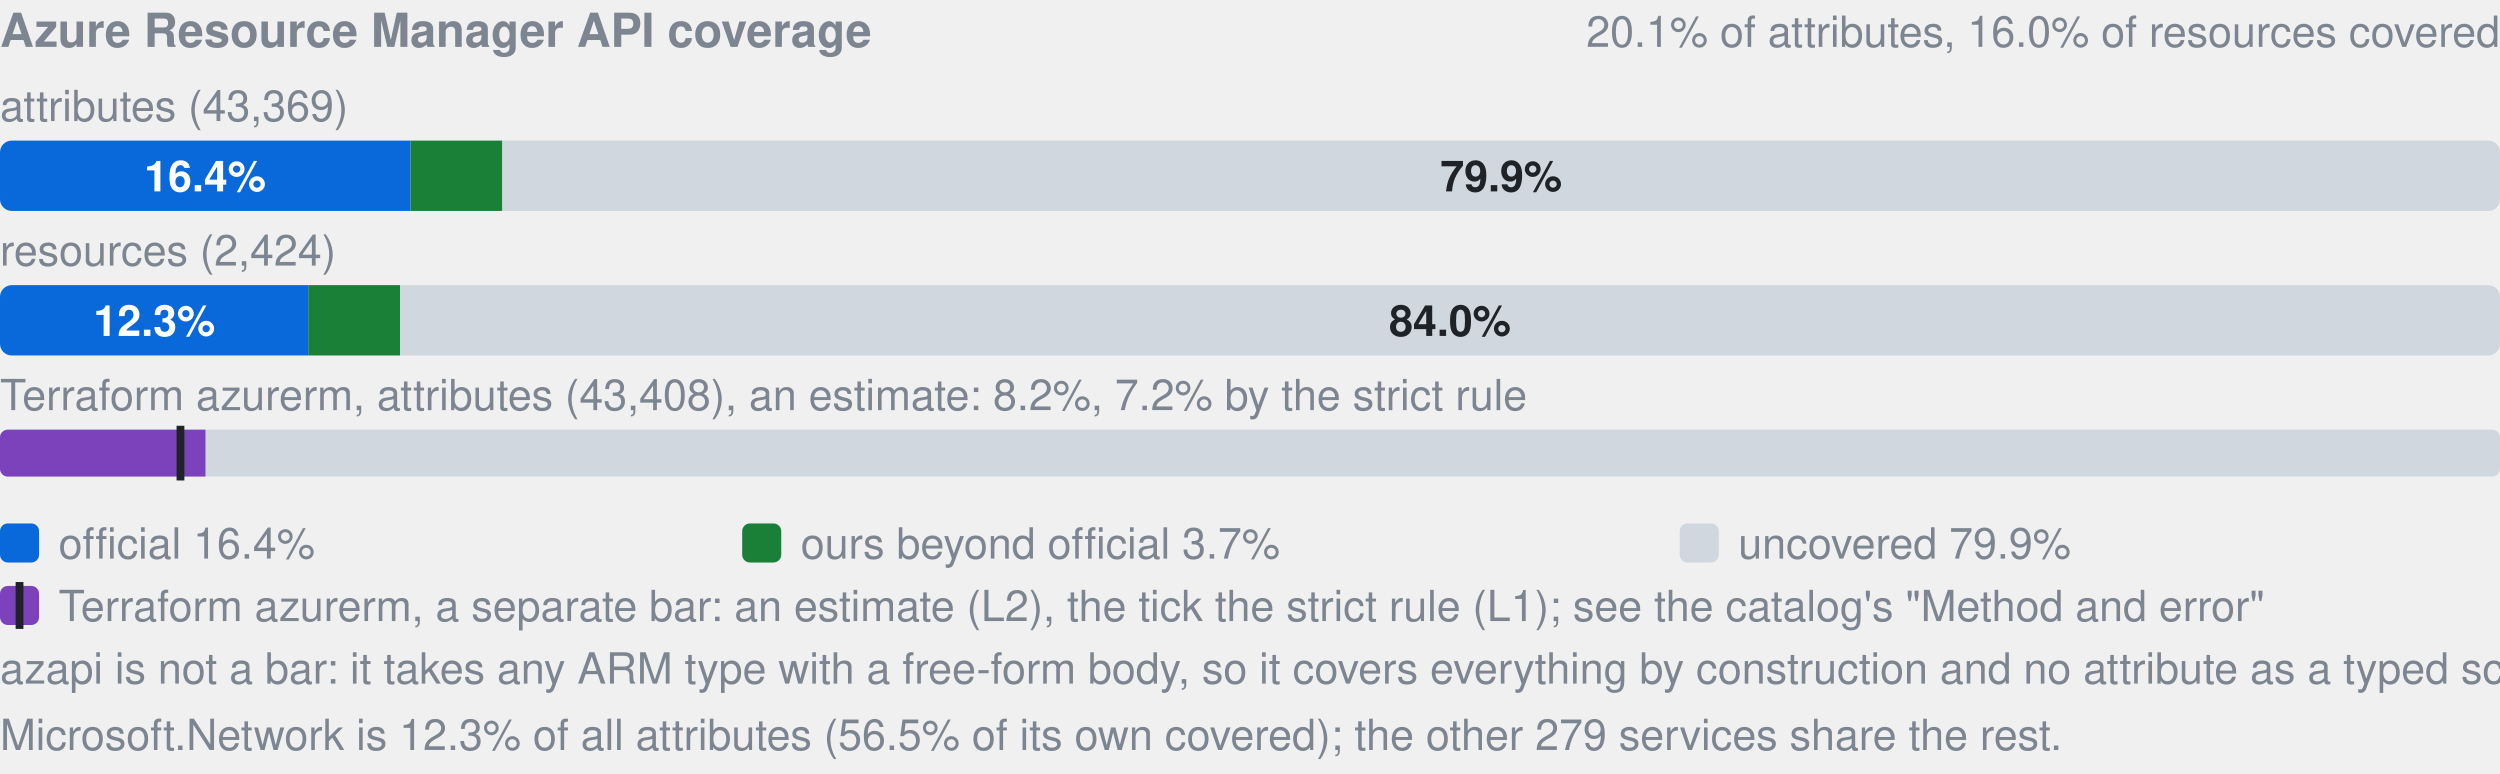
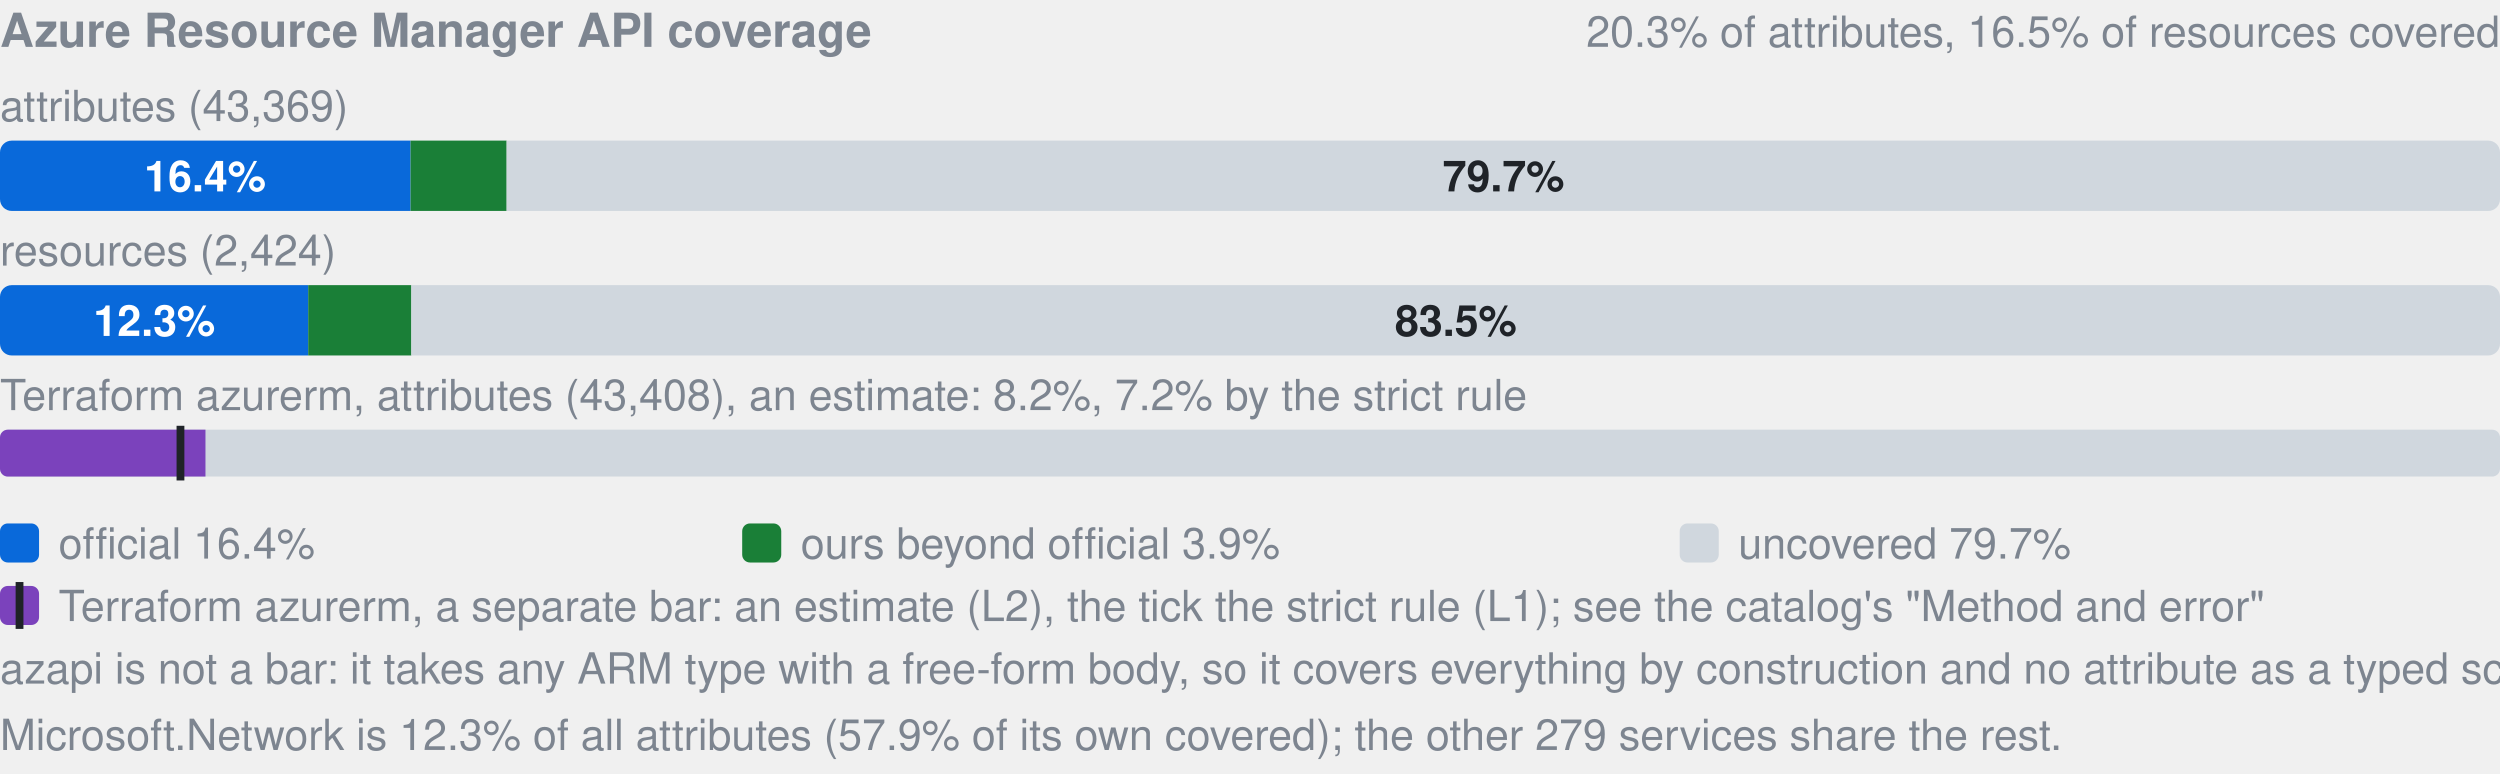
- <svg xmlns="http://www.w3.org/2000/svg" width="640" height="198" viewBox="0 0 640 198" role="img" aria-label="Azure Resource Manager API coverage: by attributes 16.4% official, 3.7% ours beyond official, 79.9% uncovered, of 43369; by resources 12.3% official, 3.7% ours beyond official, 84.0% uncovered, of 2424; Terraform azurerm, an estimate: 8.2% (L2), 7.2% by the strict rule (L1). azapi is not a bar: it takes any ARM type with a free-form body, so it covers everything by construction and no attribute as a typed schema.">
+ <svg xmlns="http://www.w3.org/2000/svg" width="640" height="198" viewBox="0 0 640 198" role="img" aria-label="Azure Resource Manager API coverage: by attributes 16.4% official, 3.9% ours beyond official, 79.7% uncovered, of 43369; by resources 12.3% official, 4.1% ours beyond official, 83.5% uncovered, of 2424; Terraform azurerm, an estimate: 8.2% (L2), 7.2% by the strict rule (L1). azapi is not a bar: it takes any ARM type with a free-form body, so it covers everything by construction and no attribute as a typed schema.">
  <style>text{font-family:-apple-system,BlinkMacSystemFont,"Segoe UI",Helvetica,Arial,sans-serif}.s{font-size:11px;font-weight:600}.t{font-size:11px;fill:#7d8590}.h{font-size:12px;font-weight:600;fill:#7d8590}</style>
  <text x="0" y="12" class="h">Azure Resource Manager API coverage</text>
-   <text x="640" y="12" text-anchor="end" class="t">20.1% of attributes, 16.0% of resources covered</text>
+   <text x="640" y="12" text-anchor="end" class="t">20.3% of attributes, 16.5% of resources covered</text>
  <text x="0" y="31" class="t">attributes (43,369)</text>
  <clipPath id="a">
    <rect x="0.0" y="36.0" width="640.0" height="18.0" rx="3" />
  </clipPath>
  <g clip-path="url(#a)">
    <rect x="0.0" y="36.0" width="105.1" height="18.0" fill="#0969da" />
-     <rect x="105.1" y="36.0" width="23.5" height="18.0" fill="#1a7f37" />
-     <rect x="128.6" y="36.0" width="511.4" height="18.0" fill="#d0d7de" />
+     <rect x="105.1" y="36.0" width="24.6" height="18.0" fill="#1a7f37" />
+     <rect x="129.7" y="36.0" width="510.3" height="18.0" fill="#d0d7de" />
  </g>
  <text x="52.5" y="49.0" text-anchor="middle" fill="#fff" class="s">16.4%</text>
-   <text x="384.3" y="49.0" text-anchor="middle" fill="#1f2328" class="s">79.9%</text>
+   <text x="384.9" y="49.0" text-anchor="middle" fill="#1f2328" class="s">79.7%</text>
  <text x="0" y="68" class="t">resources (2,424)</text>
  <clipPath id="r">
    <rect x="0.0" y="73.0" width="640.0" height="18.0" rx="3" />
  </clipPath>
  <g clip-path="url(#r)">
    <rect x="0.0" y="73.0" width="78.9" height="18.0" fill="#0969da" />
-     <rect x="78.9" y="73.0" width="23.5" height="18.0" fill="#1a7f37" />
-     <rect x="102.4" y="73.0" width="537.6" height="18.0" fill="#d0d7de" />
+     <rect x="78.9" y="73.0" width="26.4" height="18.0" fill="#1a7f37" />
+     <rect x="105.3" y="73.0" width="534.7" height="18.0" fill="#d0d7de" />
  </g>
  <text x="39.5" y="86.0" text-anchor="middle" fill="#fff" class="s">12.3%</text>
-   <text x="371.2" y="86.0" text-anchor="middle" fill="#1f2328" class="s">84.0%</text>
+   <text x="372.7" y="86.0" text-anchor="middle" fill="#1f2328" class="s">83.5%</text>
  <text x="0" y="105" class="t">Terraform azurerm, attributes (43,408), an estimate: 8.2%, 7.2% by the strict rule</text>
  <clipPath id="tf">
    <rect x="0.0" y="110.0" width="640.0" height="12.0" rx="2" />
  </clipPath>
  <g clip-path="url(#tf)">
    <rect x="0.0" y="110.0" width="640.0" height="12.0" fill="#d0d7de" />
    <rect x="0.0" y="110.0" width="52.6" height="12.0" fill="#7b42bc" />
  </g>
  <rect x="45.2" y="109.0" width="2" height="14.0" fill="#1f2328" />
  <rect x="0" y="134" width="10" height="10" rx="2" fill="#0969da" />
  <text x="15" y="143" class="t">official 16.4%</text>
  <rect x="190" y="134" width="10" height="10" rx="2" fill="#1a7f37" />
-   <text x="205" y="143" class="t">ours beyond official 3.7%</text>
+   <text x="205" y="143" class="t">ours beyond official 3.9%</text>
  <rect x="430" y="134" width="10" height="10" rx="2" fill="#d0d7de" />
-   <text x="445" y="143" class="t">uncovered 79.9%</text>
+   <text x="445" y="143" class="t">uncovered 79.7%</text>
  <rect x="0" y="150" width="10" height="10" rx="2" fill="#7b42bc" />
  <rect x="4" y="149" width="2" height="12" fill="#1f2328" />
  <text x="15" y="159" class="t">Terraform azurerm, a separate bar: an estimate (L2), the tick the strict rule (L1); see the catalog's "Method and error"</text>
  <text x="0" y="175" class="t">azapi is not a bar: it takes any ARM type with a free-form body, so it covers everything by construction and no attribute as a typed schema.</text>
-   <text x="0" y="192" class="t">Microsoft.Network is 12.3% of all attributes (56.5% of its own covered); the other 279 services share the rest.</text>
+   <text x="0" y="192" class="t">Microsoft.Network is 12.3% of all attributes (57.9% of its own covered); the other 279 services share the rest.</text>
</svg>
